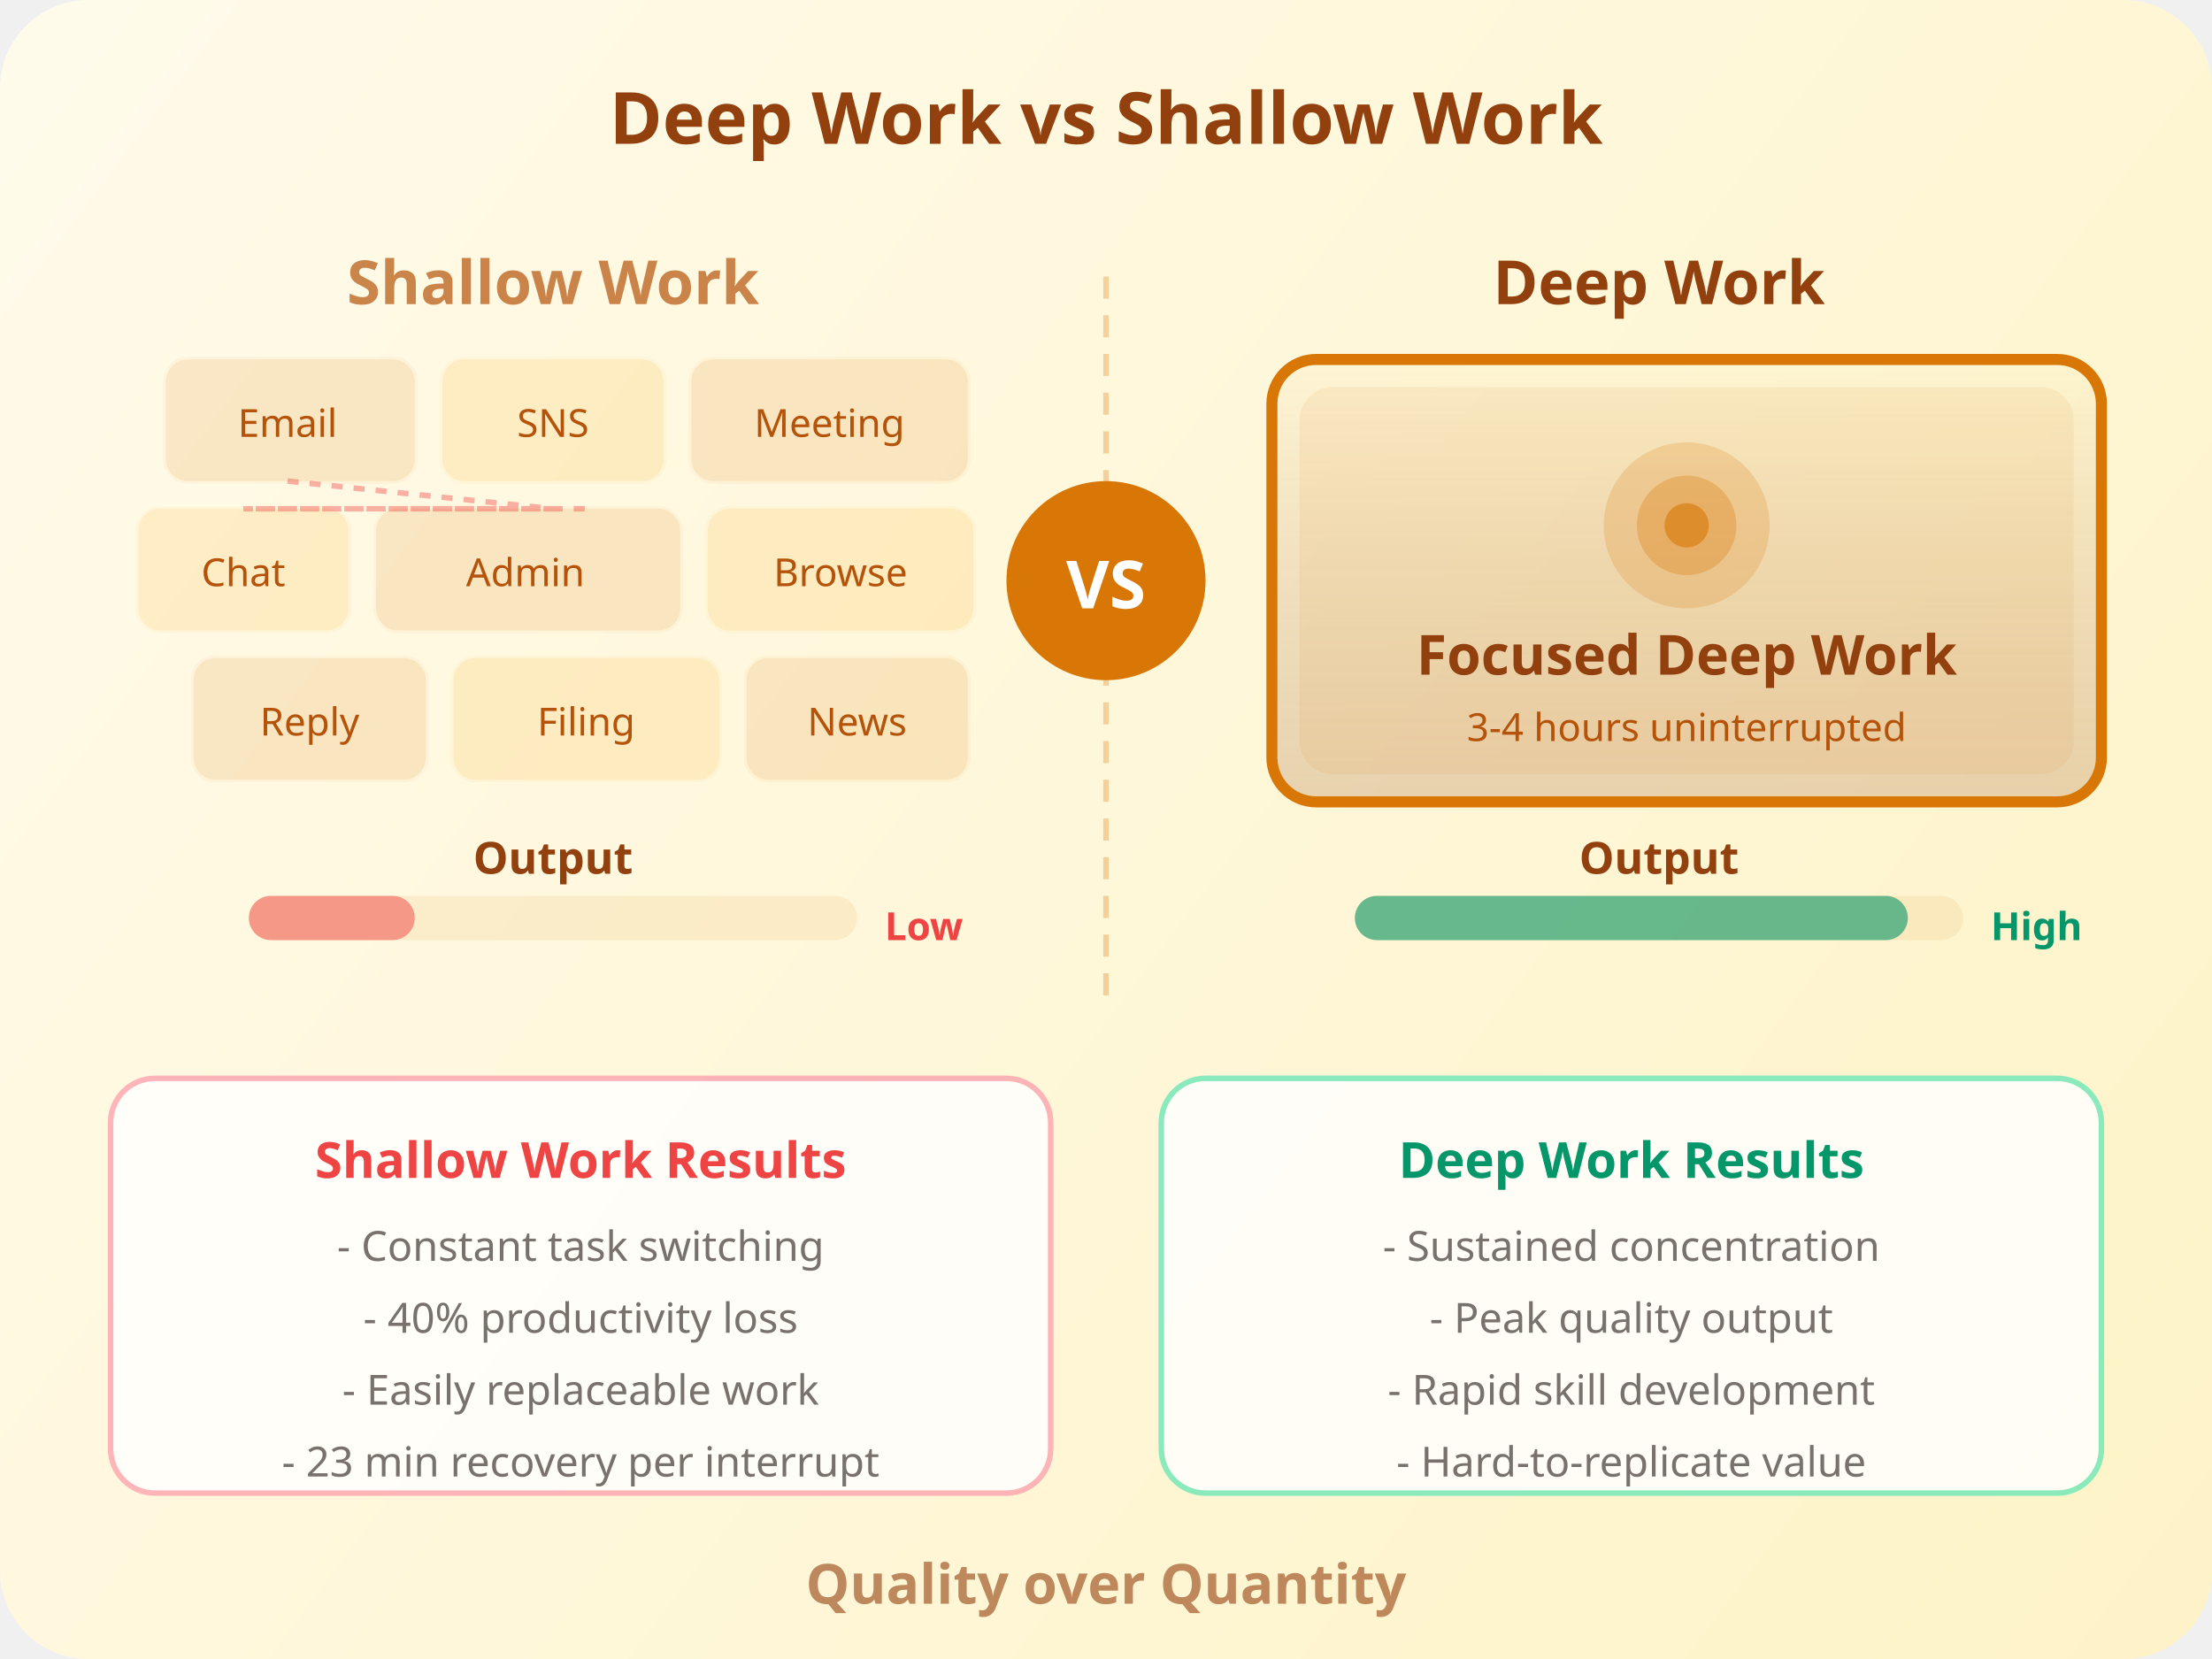
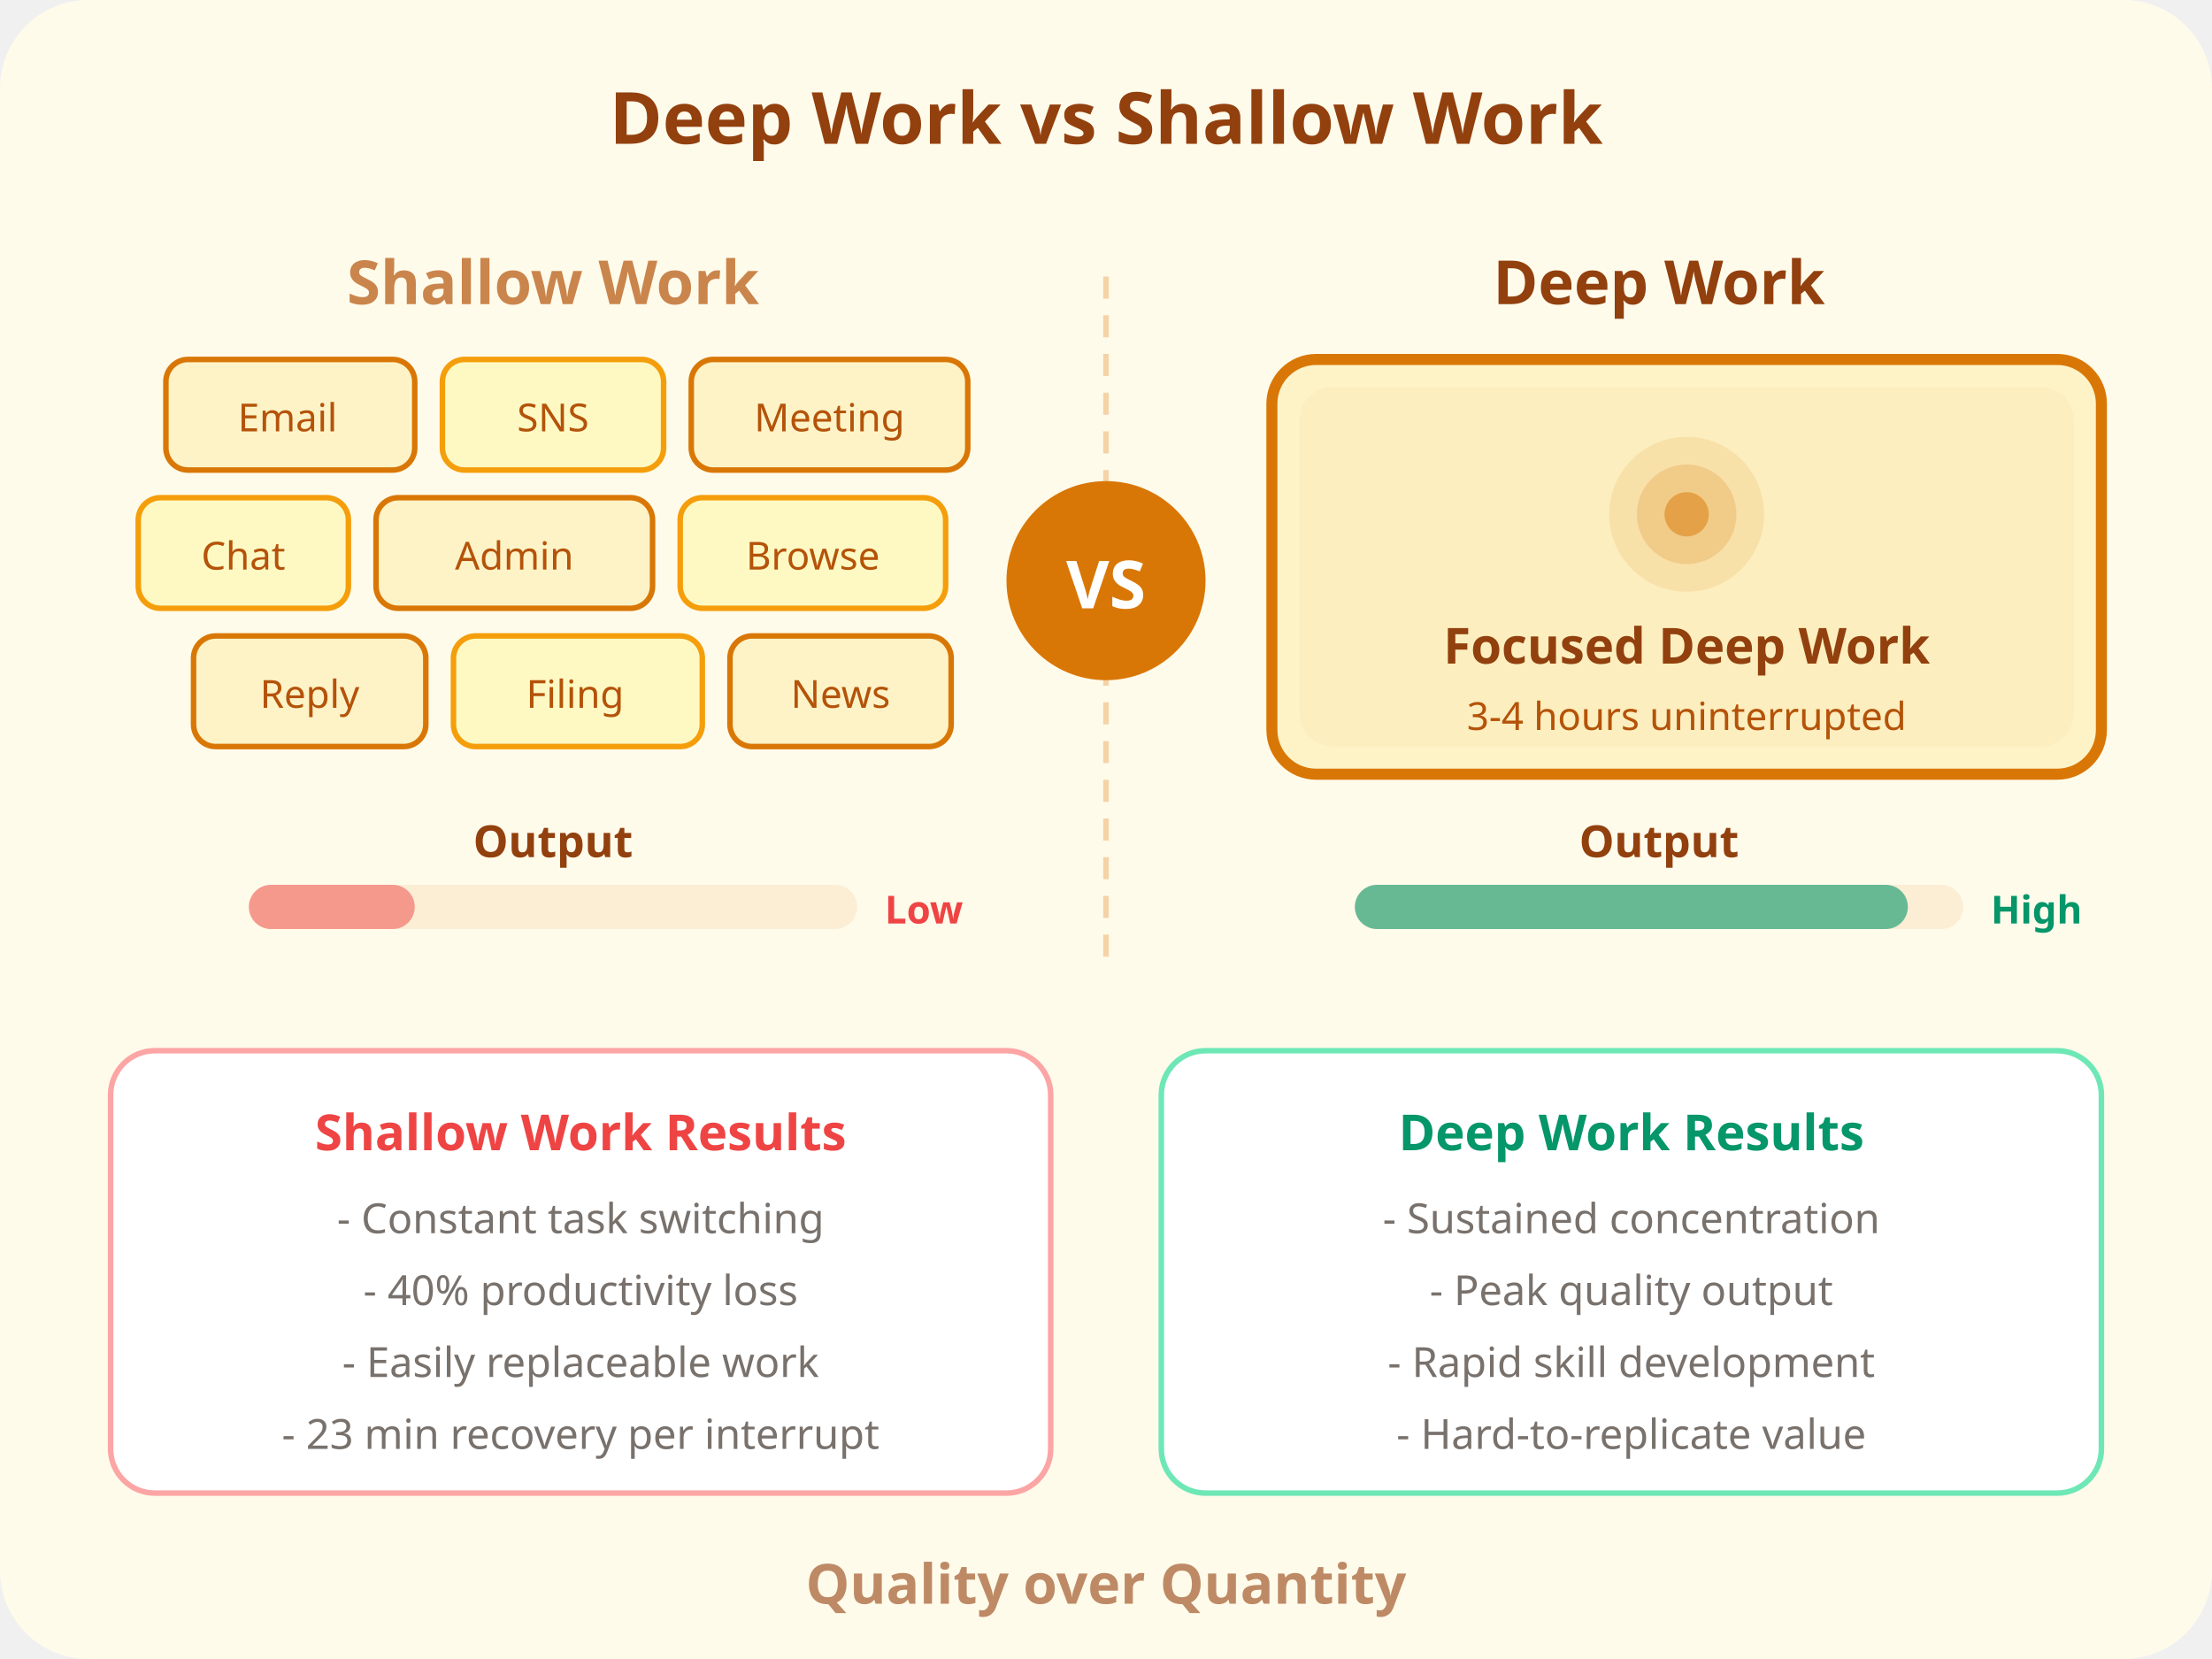
<svg xmlns="http://www.w3.org/2000/svg" viewBox="0 0 400 300" fill="none">
-   <defs>
-     <linearGradient id="bg" x1="0" y1="0" x2="400" y2="300" gradientUnits="userSpaceOnUse">
-       <stop offset="0%" stop-color="#FFFBEB" />
-       <stop offset="100%" stop-color="#FEF3C7" />
-     </linearGradient>
-     <linearGradient id="depth" x1="0%" y1="0%" x2="0%" y2="100%">
-       <stop offset="0%" stop-color="#FEF3C7" stop-opacity="0.3" />
-       <stop offset="100%" stop-color="#92400E" stop-opacity="0.2" />
-     </linearGradient>
-   </defs>
-   <rect width="400" height="300" rx="16" fill="url(#bg)" />
-   <text x="200" y="26" text-anchor="middle" font-family="system-ui,sans-serif" font-size="13" font-weight="700" fill="#92400E">Deep Work vs Shallow Work</text>
-   <g transform="translate(20,40)">
-     <text x="80" y="15" text-anchor="middle" font-family="system-ui,sans-serif" font-size="11" font-weight="700" fill="#B45309" opacity="0.7">Shallow Work</text>
-     <rect x="10" y="25" width="45" height="22" rx="4" fill="#D97706" opacity="0.15" stroke="#D97706" stroke-width="1" stroke-opacity="0.3" />
-     <text x="32" y="39" text-anchor="middle" font-family="system-ui,sans-serif" font-size="7" fill="#B45309">Email</text>
-     <rect x="60" y="25" width="40" height="22" rx="4" fill="#F59E0B" opacity="0.15" stroke="#F59E0B" stroke-width="1" stroke-opacity="0.3" />
-     <text x="80" y="39" text-anchor="middle" font-family="system-ui,sans-serif" font-size="7" fill="#B45309">SNS</text>
-     <rect x="105" y="25" width="50" height="22" rx="4" fill="#D97706" opacity="0.15" stroke="#D97706" stroke-width="1" stroke-opacity="0.3" />
-     <text x="130" y="39" text-anchor="middle" font-family="system-ui,sans-serif" font-size="7" fill="#B45309">Meeting</text>
-     <rect x="5" y="52" width="38" height="22" rx="4" fill="#F59E0B" opacity="0.15" stroke="#F59E0B" stroke-width="1" stroke-opacity="0.3" />
-     <text x="24" y="66" text-anchor="middle" font-family="system-ui,sans-serif" font-size="7" fill="#B45309">Chat</text>
-     <rect x="48" y="52" width="55" height="22" rx="4" fill="#D97706" opacity="0.15" stroke="#D97706" stroke-width="1" stroke-opacity="0.3" />
-     <text x="75" y="66" text-anchor="middle" font-family="system-ui,sans-serif" font-size="7" fill="#B45309">Admin</text>
-     <rect x="108" y="52" width="48" height="22" rx="4" fill="#F59E0B" opacity="0.15" stroke="#F59E0B" stroke-width="1" stroke-opacity="0.3" />
-     <text x="132" y="66" text-anchor="middle" font-family="system-ui,sans-serif" font-size="7" fill="#B45309">Browse</text>
-     <rect x="15" y="79" width="42" height="22" rx="4" fill="#D97706" opacity="0.15" stroke="#D97706" stroke-width="1" stroke-opacity="0.3" />
-     <text x="36" y="93" text-anchor="middle" font-family="system-ui,sans-serif" font-size="7" fill="#B45309">Reply</text>
-     <rect x="62" y="79" width="48" height="22" rx="4" fill="#F59E0B" opacity="0.15" stroke="#F59E0B" stroke-width="1" stroke-opacity="0.3" />
-     <text x="86" y="93" text-anchor="middle" font-family="system-ui,sans-serif" font-size="7" fill="#B45309">Filing</text>
-     <rect x="115" y="79" width="40" height="22" rx="4" fill="#D97706" opacity="0.15" stroke="#D97706" stroke-width="1" stroke-opacity="0.3" />
-     <text x="135" y="93" text-anchor="middle" font-family="system-ui,sans-serif" font-size="7" fill="#B45309">News</text>
-     <path d="M32 47 L80 52 L24 52 L86 52" stroke="#EF4444" stroke-width="1" fill="none" stroke-dasharray="2,2" opacity="0.4" />
-     <text x="80" y="118" text-anchor="middle" font-family="system-ui,sans-serif" font-size="8" font-weight="600" fill="#92400E">Output</text>
-     <rect x="25" y="122" width="110" height="8" rx="4" fill="#D97706" opacity="0.1" />
-     <rect x="25" y="122" width="30" height="8" rx="4" fill="#EF4444" opacity="0.5" />
-     <text x="140" y="130" font-family="system-ui,sans-serif" font-size="7" fill="#EF4444" font-weight="600">Low</text>
-   </g>
-   <line x1="200" y1="50" x2="200" y2="180" stroke="#D97706" stroke-width="1" stroke-dasharray="4,3" opacity="0.3" />
+   <rect width="400" height="300" rx="16" fill="#FFFBEB" />
+   <text x="200" y="26" text-anchor="middle" font-family="sans-serif" font-size="13" font-weight="700" fill="#92400E">Deep Work vs Shallow Work</text>
+   <text x="100" y="55" text-anchor="middle" font-family="sans-serif" font-size="11" font-weight="700" fill="#B45309" opacity="0.7">Shallow Work</text>
+   <rect x="30" y="65" width="45" height="20" rx="4" fill="#FEF3C7" stroke="#D97706" stroke-width="1" />
+   <text x="52" y="78" text-anchor="middle" font-family="sans-serif" font-size="7" fill="#B45309">Email</text>
+   <rect x="80" y="65" width="40" height="20" rx="4" fill="#FEF9C3" stroke="#F59E0B" stroke-width="1" />
+   <text x="100" y="78" text-anchor="middle" font-family="sans-serif" font-size="7" fill="#B45309">SNS</text>
+   <rect x="125" y="65" width="50" height="20" rx="4" fill="#FEF3C7" stroke="#D97706" stroke-width="1" />
+   <text x="150" y="78" text-anchor="middle" font-family="sans-serif" font-size="7" fill="#B45309">Meeting</text>
+   <rect x="25" y="90" width="38" height="20" rx="4" fill="#FEF9C3" stroke="#F59E0B" stroke-width="1" />
+   <text x="44" y="103" text-anchor="middle" font-family="sans-serif" font-size="7" fill="#B45309">Chat</text>
+   <rect x="68" y="90" width="50" height="20" rx="4" fill="#FEF3C7" stroke="#D97706" stroke-width="1" />
+   <text x="93" y="103" text-anchor="middle" font-family="sans-serif" font-size="7" fill="#B45309">Admin</text>
+   <rect x="123" y="90" width="48" height="20" rx="4" fill="#FEF9C3" stroke="#F59E0B" stroke-width="1" />
+   <text x="147" y="103" text-anchor="middle" font-family="sans-serif" font-size="7" fill="#B45309">Browse</text>
+   <rect x="35" y="115" width="42" height="20" rx="4" fill="#FEF3C7" stroke="#D97706" stroke-width="1" />
+   <text x="56" y="128" text-anchor="middle" font-family="sans-serif" font-size="7" fill="#B45309">Reply</text>
+   <rect x="82" y="115" width="45" height="20" rx="4" fill="#FEF9C3" stroke="#F59E0B" stroke-width="1" />
+   <text x="104" y="128" text-anchor="middle" font-family="sans-serif" font-size="7" fill="#B45309">Filing</text>
+   <rect x="132" y="115" width="40" height="20" rx="4" fill="#FEF3C7" stroke="#D97706" stroke-width="1" />
+   <text x="152" y="128" text-anchor="middle" font-family="sans-serif" font-size="7" fill="#B45309">News</text>
+   <text x="100" y="155" text-anchor="middle" font-family="sans-serif" font-size="8" font-weight="600" fill="#92400E">Output</text>
+   <rect x="45" y="160" width="110" height="8" rx="4" fill="#D97706" opacity="0.1" />
+   <rect x="45" y="160" width="30" height="8" rx="4" fill="#EF4444" opacity="0.5" />
+   <text x="160" y="167" font-family="sans-serif" font-size="7" fill="#EF4444" font-weight="600">Low</text>
+   <line x1="200" y1="50" x2="200" y2="175" stroke="#D97706" stroke-width="1" stroke-dasharray="4,3" opacity="0.3" />
  <circle cx="200" cy="105" r="18" fill="#D97706" />
-   <text x="200" y="110" text-anchor="middle" font-family="system-ui,sans-serif" font-size="12" font-weight="800" fill="white">VS</text>
-   <g transform="translate(220,40)">
-     <text x="80" y="15" text-anchor="middle" font-family="system-ui,sans-serif" font-size="11" font-weight="700" fill="#92400E">Deep Work</text>
-     <rect x="10" y="25" width="150" height="80" rx="8" fill="url(#depth)" stroke="#D97706" stroke-width="2" />
-     <rect x="15" y="30" width="140" height="70" rx="6" fill="#D97706" opacity="0.08" />
-     <circle cx="85" cy="55" r="15" fill="#D97706" opacity="0.2" />
-     <circle cx="85" cy="55" r="9" fill="#D97706" opacity="0.3" />
-     <circle cx="85" cy="55" r="4" fill="#D97706" opacity="0.6" />
-     <text x="85" y="82" text-anchor="middle" font-family="system-ui,sans-serif" font-size="10" font-weight="700" fill="#92400E">Focused Deep Work</text>
-     <text x="85" y="94" text-anchor="middle" font-family="system-ui,sans-serif" font-size="7" fill="#B45309">3-4 hours uninterrupted</text>
-     <text x="80" y="118" text-anchor="middle" font-family="system-ui,sans-serif" font-size="8" font-weight="600" fill="#92400E">Output</text>
-     <rect x="25" y="122" width="110" height="8" rx="4" fill="#D97706" opacity="0.1" />
-     <rect x="25" y="122" width="100" height="8" rx="4" fill="#059669" opacity="0.6" />
-     <text x="140" y="130" font-family="system-ui,sans-serif" font-size="7" fill="#059669" font-weight="600">High</text>
-   </g>
-   <g transform="translate(20,195)">
-     <rect x="0" y="0" width="170" height="75" rx="8" fill="white" stroke="#FDA4AF" stroke-width="1" opacity="0.8" />
-     <text x="85" y="18" text-anchor="middle" font-family="system-ui,sans-serif" font-size="9" font-weight="700" fill="#EF4444">Shallow Work Results</text>
-     <text x="85" y="33" text-anchor="middle" font-family="system-ui,sans-serif" font-size="7.5" fill="#78716C">- Constant task switching</text>
-     <text x="85" y="46" text-anchor="middle" font-family="system-ui,sans-serif" font-size="7.5" fill="#78716C">- 40% productivity loss</text>
-     <text x="85" y="59" text-anchor="middle" font-family="system-ui,sans-serif" font-size="7.5" fill="#78716C">- Easily replaceable work</text>
-     <text x="85" y="72" text-anchor="middle" font-family="system-ui,sans-serif" font-size="7.5" fill="#78716C">- 23 min recovery per interrupt</text>
-     <rect x="190" y="0" width="170" height="75" rx="8" fill="white" stroke="#6EE7B7" stroke-width="1" opacity="0.8" />
-     <text x="275" y="18" text-anchor="middle" font-family="system-ui,sans-serif" font-size="9" font-weight="700" fill="#059669">Deep Work Results</text>
-     <text x="275" y="33" text-anchor="middle" font-family="system-ui,sans-serif" font-size="7.5" fill="#78716C">- Sustained concentration</text>
-     <text x="275" y="46" text-anchor="middle" font-family="system-ui,sans-serif" font-size="7.5" fill="#78716C">- Peak quality output</text>
-     <text x="275" y="59" text-anchor="middle" font-family="system-ui,sans-serif" font-size="7.5" fill="#78716C">- Rapid skill development</text>
-     <text x="275" y="72" text-anchor="middle" font-family="system-ui,sans-serif" font-size="7.5" fill="#78716C">- Hard-to-replicate value</text>
-   </g>
-   <text x="200" y="290" text-anchor="middle" font-family="system-ui,sans-serif" font-size="10" font-weight="600" fill="#92400E" opacity="0.6">Quality over Quantity</text>
+   <text x="200" y="110" text-anchor="middle" font-family="sans-serif" font-size="12" font-weight="800" fill="white">VS</text>
+   <text x="300" y="55" text-anchor="middle" font-family="sans-serif" font-size="11" font-weight="700" fill="#92400E">Deep Work</text>
+   <rect x="230" y="65" width="150" height="75" rx="8" fill="#FEF3C7" stroke="#D97706" stroke-width="2" />
+   <rect x="235" y="70" width="140" height="65" rx="6" fill="#D97706" opacity="0.05" />
+   <circle cx="305" cy="93" r="14" fill="#D97706" opacity="0.12" />
+   <circle cx="305" cy="93" r="9" fill="#D97706" opacity="0.2" />
+   <circle cx="305" cy="93" r="4" fill="#D97706" opacity="0.5" />
+   <text x="305" y="120" text-anchor="middle" font-family="sans-serif" font-size="9" font-weight="700" fill="#92400E">Focused Deep Work</text>
+   <text x="305" y="132" text-anchor="middle" font-family="sans-serif" font-size="7" fill="#B45309">3-4 hours uninterrupted</text>
+   <text x="300" y="155" text-anchor="middle" font-family="sans-serif" font-size="8" font-weight="600" fill="#92400E">Output</text>
+   <rect x="245" y="160" width="110" height="8" rx="4" fill="#D97706" opacity="0.1" />
+   <rect x="245" y="160" width="100" height="8" rx="4" fill="#059669" opacity="0.6" />
+   <text x="360" y="167" font-family="sans-serif" font-size="7" fill="#059669" font-weight="600">High</text>
+   <rect x="20" y="190" width="170" height="80" rx="8" fill="white" stroke="#FCA5A5" stroke-width="1" />
+   <text x="105" y="208" text-anchor="middle" font-family="sans-serif" font-size="9" font-weight="700" fill="#EF4444">Shallow Work Results</text>
+   <text x="105" y="223" text-anchor="middle" font-family="sans-serif" font-size="7.5" fill="#78716C">- Constant task switching</text>
+   <text x="105" y="236" text-anchor="middle" font-family="sans-serif" font-size="7.5" fill="#78716C">- 40% productivity loss</text>
+   <text x="105" y="249" text-anchor="middle" font-family="sans-serif" font-size="7.5" fill="#78716C">- Easily replaceable work</text>
+   <text x="105" y="262" text-anchor="middle" font-family="sans-serif" font-size="7.5" fill="#78716C">- 23 min recovery per interrupt</text>
+   <rect x="210" y="190" width="170" height="80" rx="8" fill="white" stroke="#6EE7B7" stroke-width="1" />
+   <text x="295" y="208" text-anchor="middle" font-family="sans-serif" font-size="9" font-weight="700" fill="#059669">Deep Work Results</text>
+   <text x="295" y="223" text-anchor="middle" font-family="sans-serif" font-size="7.5" fill="#78716C">- Sustained concentration</text>
+   <text x="295" y="236" text-anchor="middle" font-family="sans-serif" font-size="7.5" fill="#78716C">- Peak quality output</text>
+   <text x="295" y="249" text-anchor="middle" font-family="sans-serif" font-size="7.5" fill="#78716C">- Rapid skill development</text>
+   <text x="295" y="262" text-anchor="middle" font-family="sans-serif" font-size="7.5" fill="#78716C">- Hard-to-replicate value</text>
+   <text x="200" y="290" text-anchor="middle" font-family="sans-serif" font-size="10" font-weight="600" fill="#92400E" opacity="0.6">Quality over Quantity</text>
</svg>
